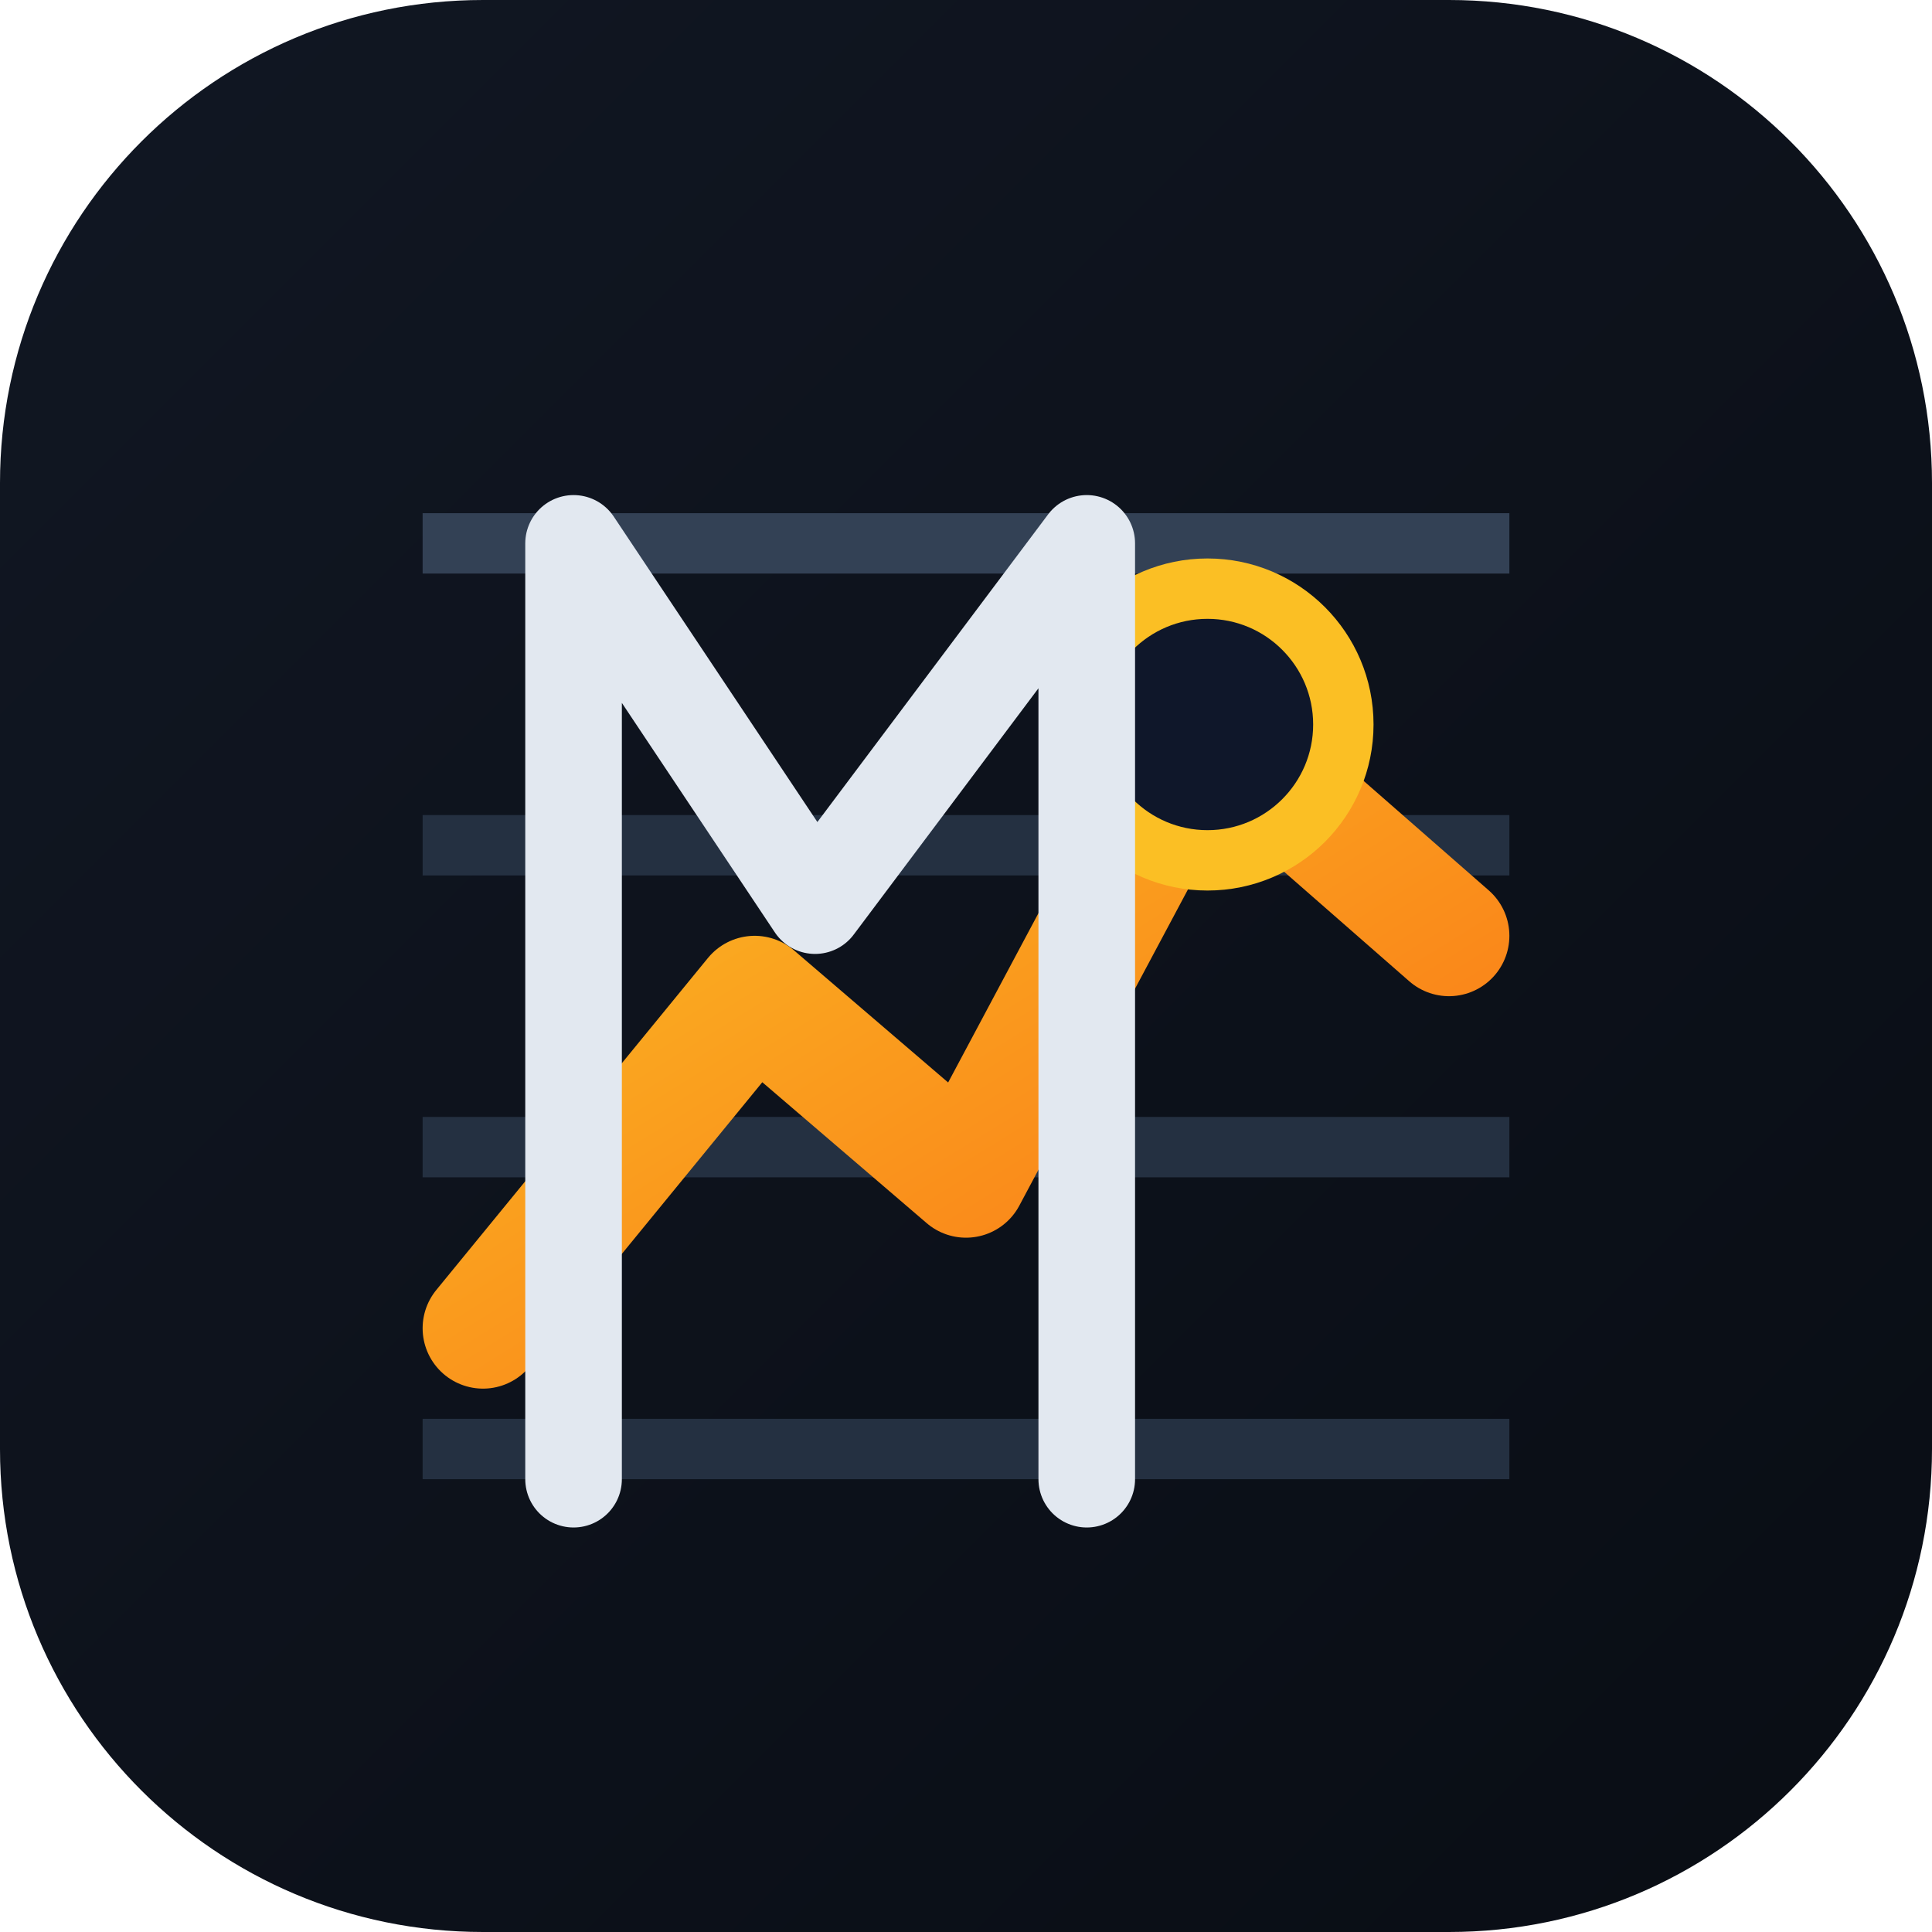
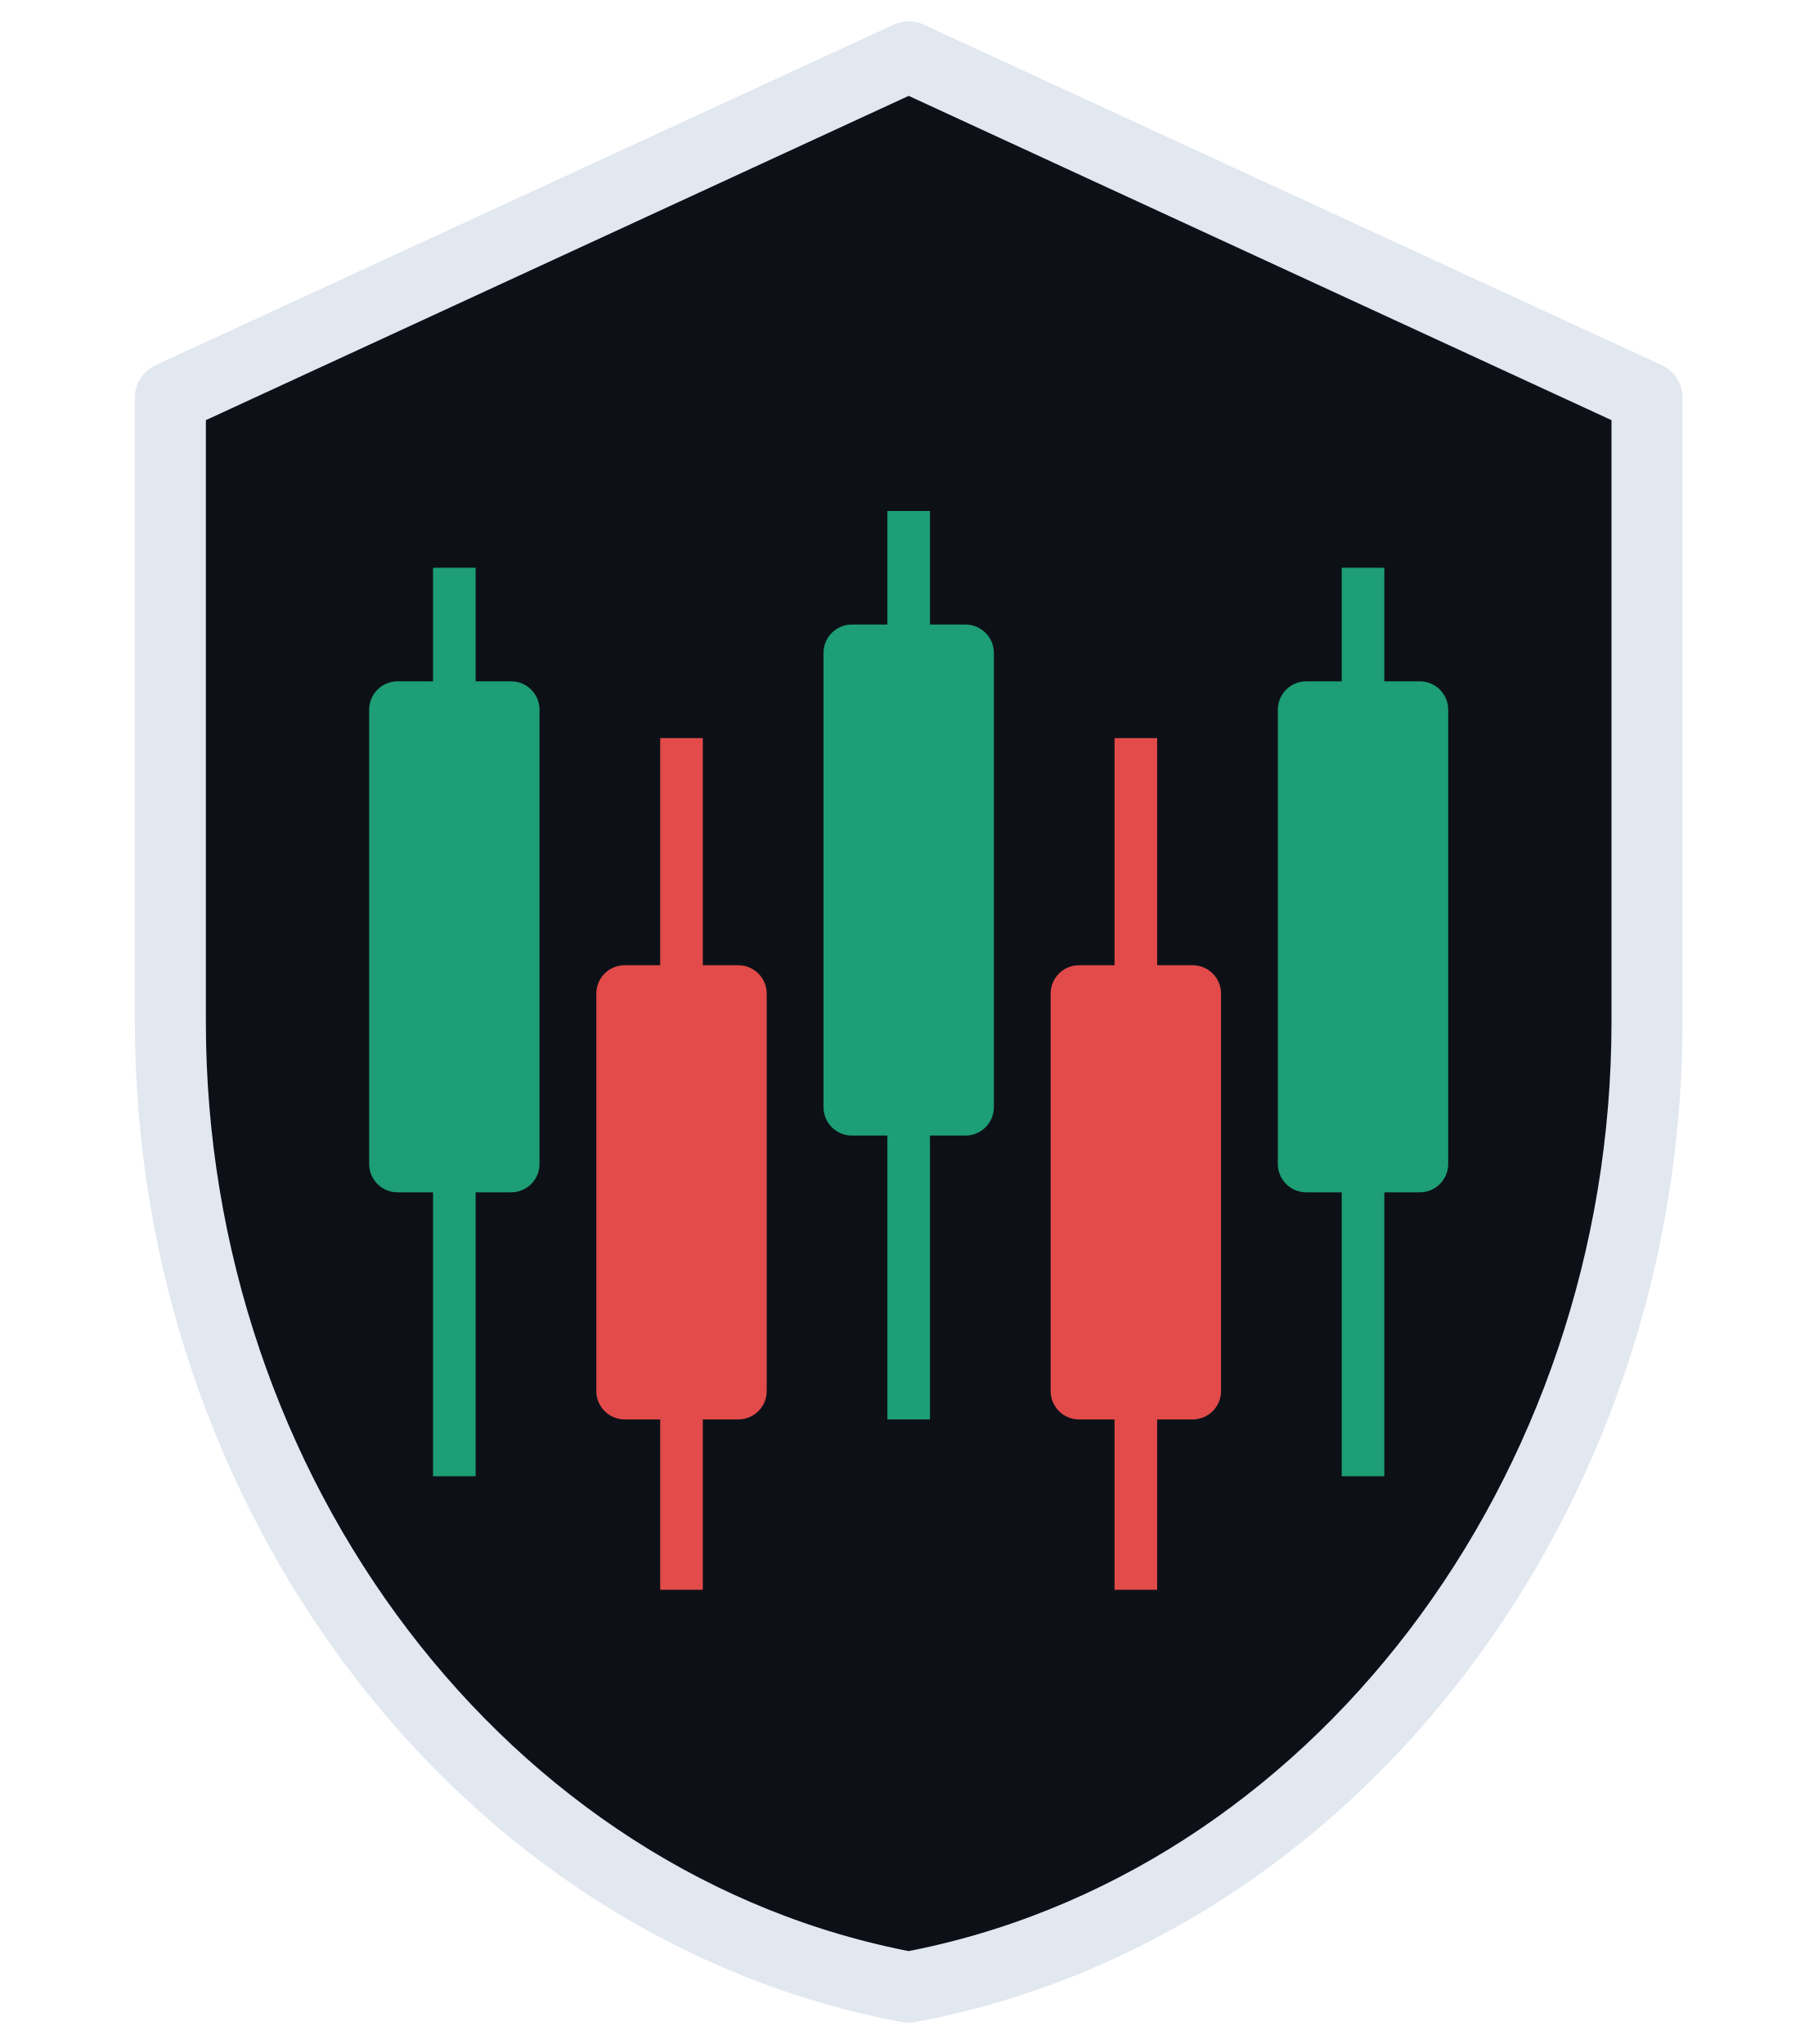
- <svg xmlns="http://www.w3.org/2000/svg" viewBox="0 0 64 64" role="img" aria-label="MCAS">
-   <defs>
-     <linearGradient id="bg" x1="0%" y1="0%" x2="100%" y2="100%">
-       <stop offset="0%" stop-color="#111723" />
-       <stop offset="100%" stop-color="#090d14" />
-     </linearGradient>
-     <linearGradient id="signal" x1="0%" y1="0%" x2="100%" y2="100%">
-       <stop offset="0%" stop-color="#fbbf24" />
-       <stop offset="100%" stop-color="#f97316" />
-     </linearGradient>
-   </defs>
-   <rect width="64" height="64" rx="16" fill="url(#bg)" />
-   <path d="M14 18H50" stroke="#334155" stroke-width="2" />
-   <path d="M14 28H50" stroke="#243041" stroke-width="2" />
-   <path d="M14 38H50" stroke="#243041" stroke-width="2" />
-   <path d="M14 48H50" stroke="#243041" stroke-width="2" />
-   <path d="M16 44l9-11 7 6 8-15 8 7" fill="none" stroke="url(#signal)" stroke-width="4" stroke-linecap="round" stroke-linejoin="round" />
-   <circle cx="40" cy="24" r="4.5" fill="#0f172a" stroke="#fbbf24" stroke-width="2" />
-   <path d="M19 49V18l8 12 9-12v31" fill="none" stroke="#e2e8f0" stroke-width="3.2" stroke-linecap="round" stroke-linejoin="round" />
+ <svg xmlns="http://www.w3.org/2000/svg" viewBox="0 0 64 72" fill="none" role="img" aria-label="MCAS">
+   <path d="M32 2L6 14v22c0 16.6 11 31.2 26 34 15-2.8 26-17.4 26-34V14L32 2z" stroke="#e2e8f0" stroke-width="2.5" stroke-linejoin="round" fill="#0d1117" />
+   <line x1="16" y1="20" x2="16" y2="52" stroke="#1D9E75" stroke-width="1.5" />
+   <rect x="13" y="24" width="6" height="18" rx="1" fill="#1D9E75" />
+   <line x1="24" y1="26" x2="24" y2="56" stroke="#E24B4A" stroke-width="1.5" />
+   <rect x="21" y="34" width="6" height="16" rx="1" fill="#E24B4A" />
+   <line x1="32" y1="18" x2="32" y2="50" stroke="#1D9E75" stroke-width="1.5" />
+   <rect x="29" y="22" width="6" height="18" rx="1" fill="#1D9E75" />
+   <line x1="40" y1="26" x2="40" y2="56" stroke="#E24B4A" stroke-width="1.5" />
+   <rect x="37" y="34" width="6" height="16" rx="1" fill="#E24B4A" />
+   <line x1="48" y1="20" x2="48" y2="52" stroke="#1D9E75" stroke-width="1.5" />
+   <rect x="45" y="24" width="6" height="18" rx="1" fill="#1D9E75" />
</svg>
